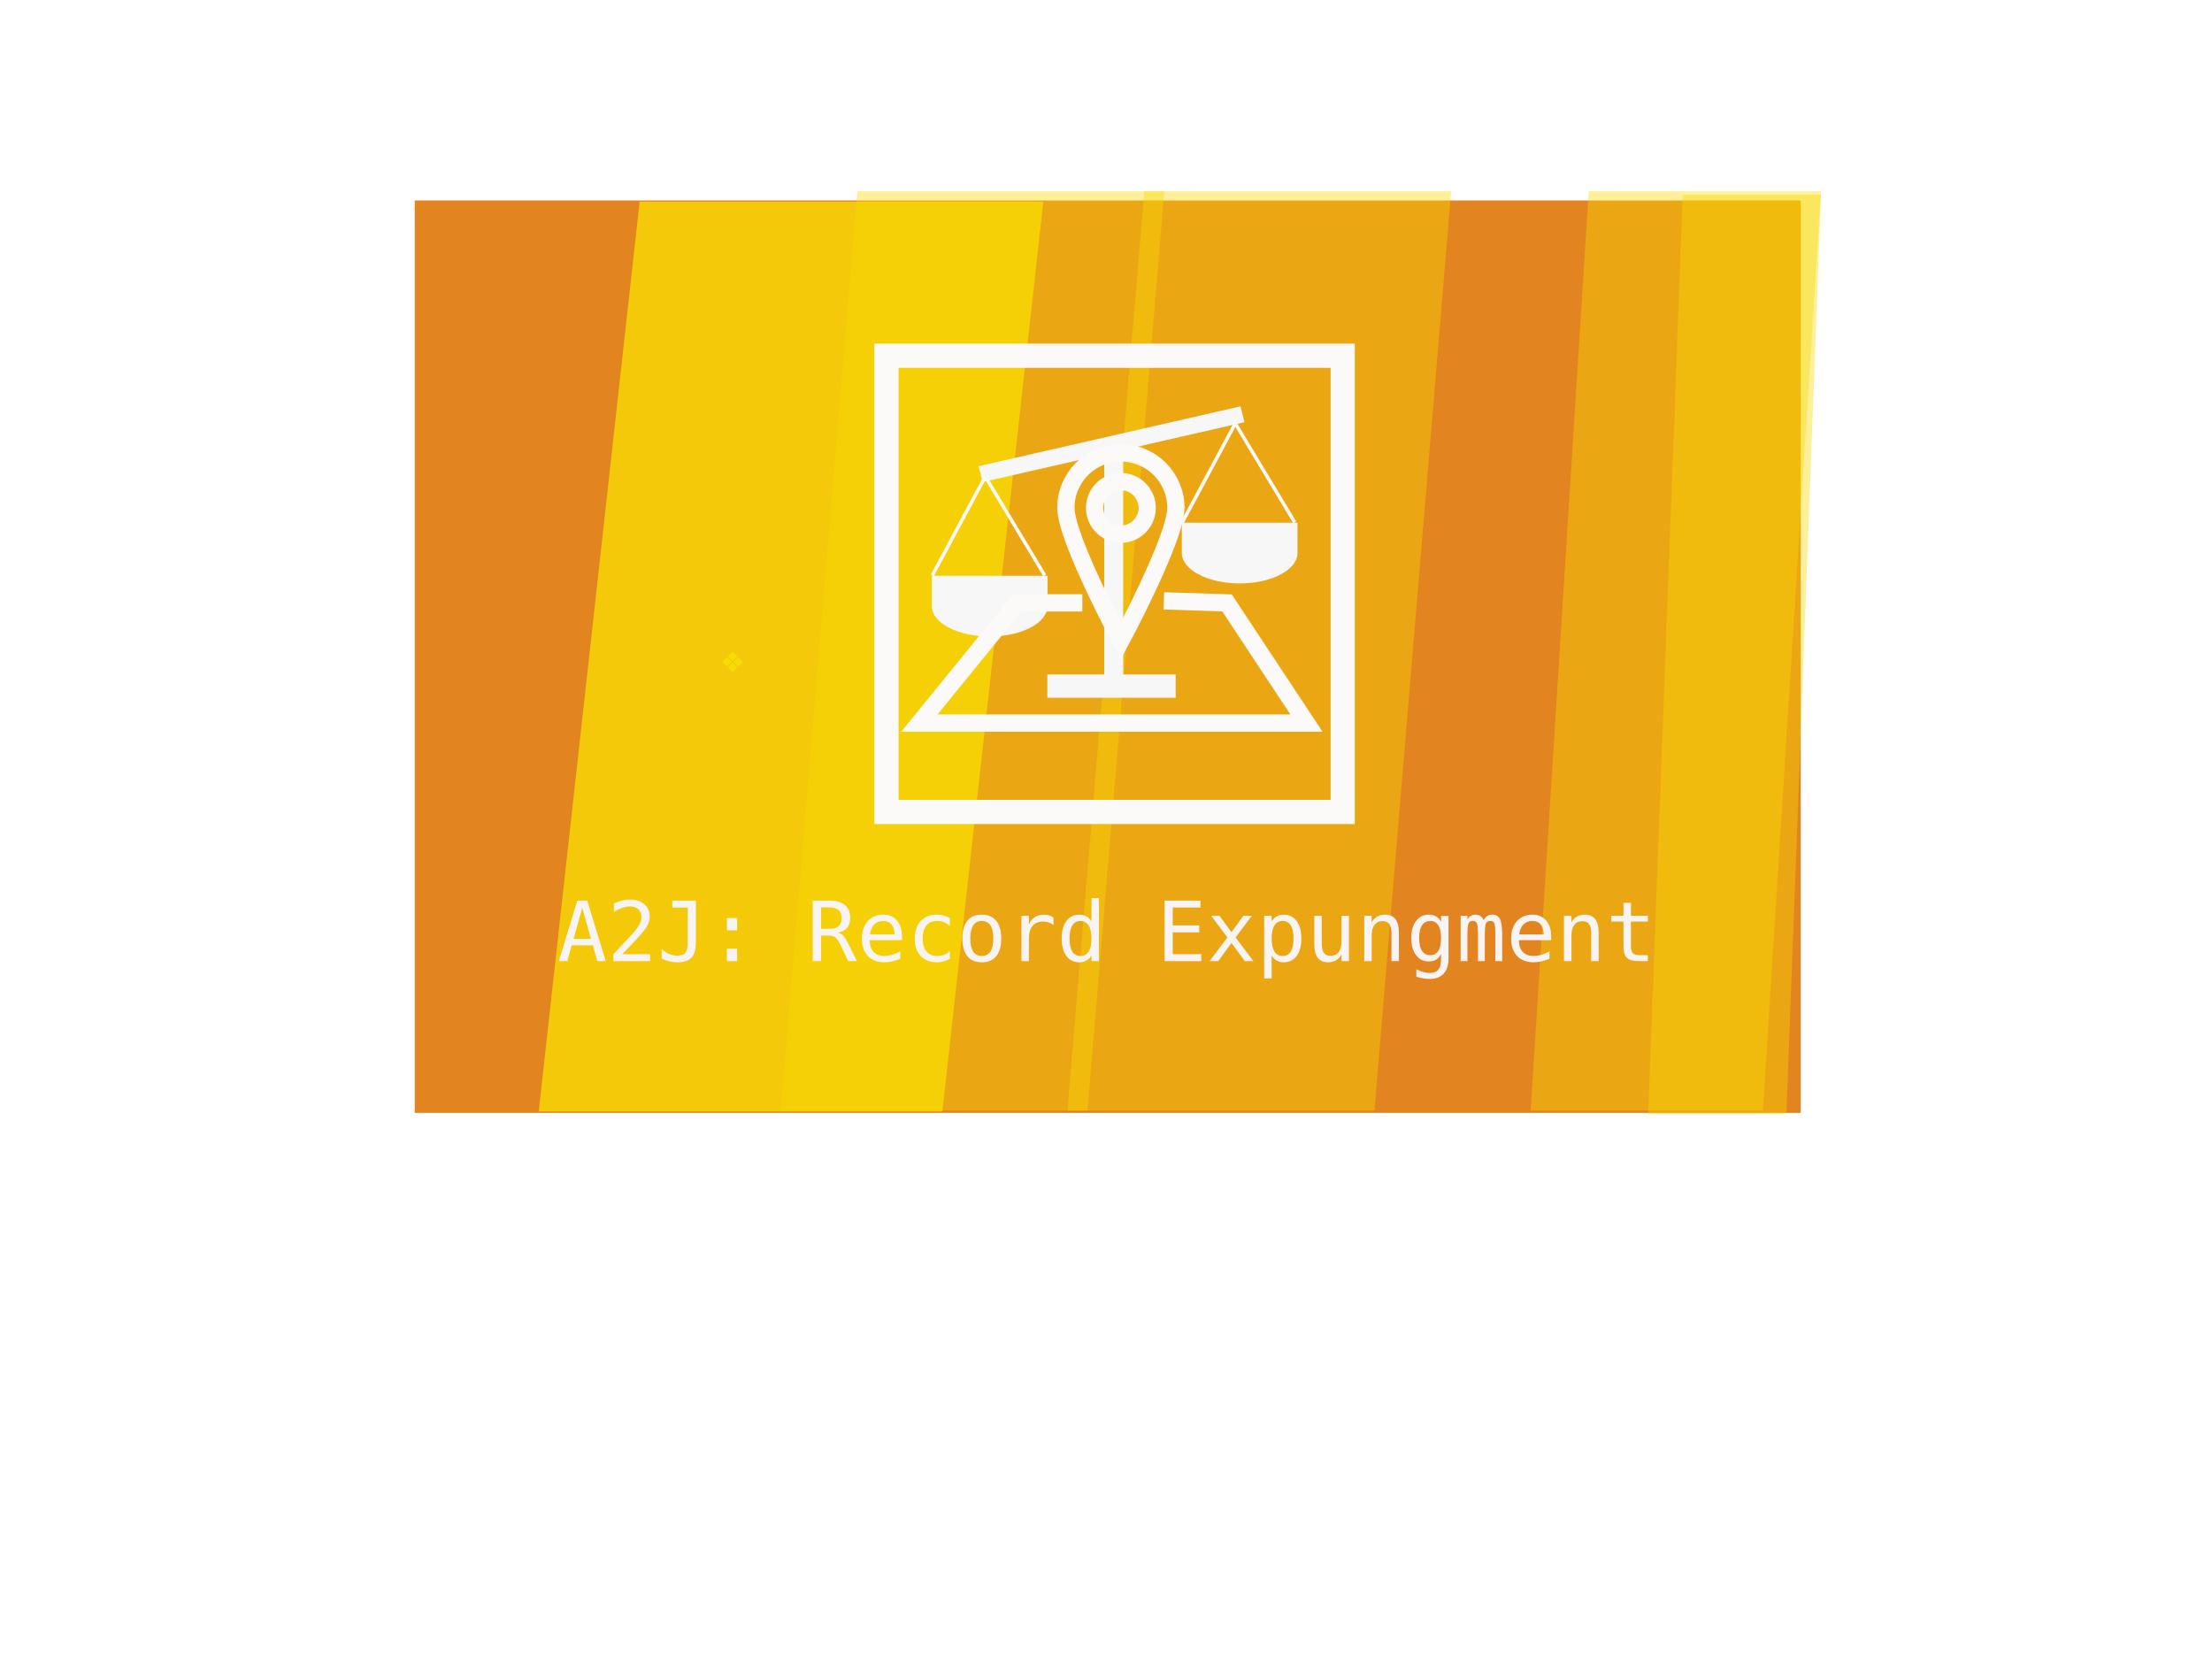
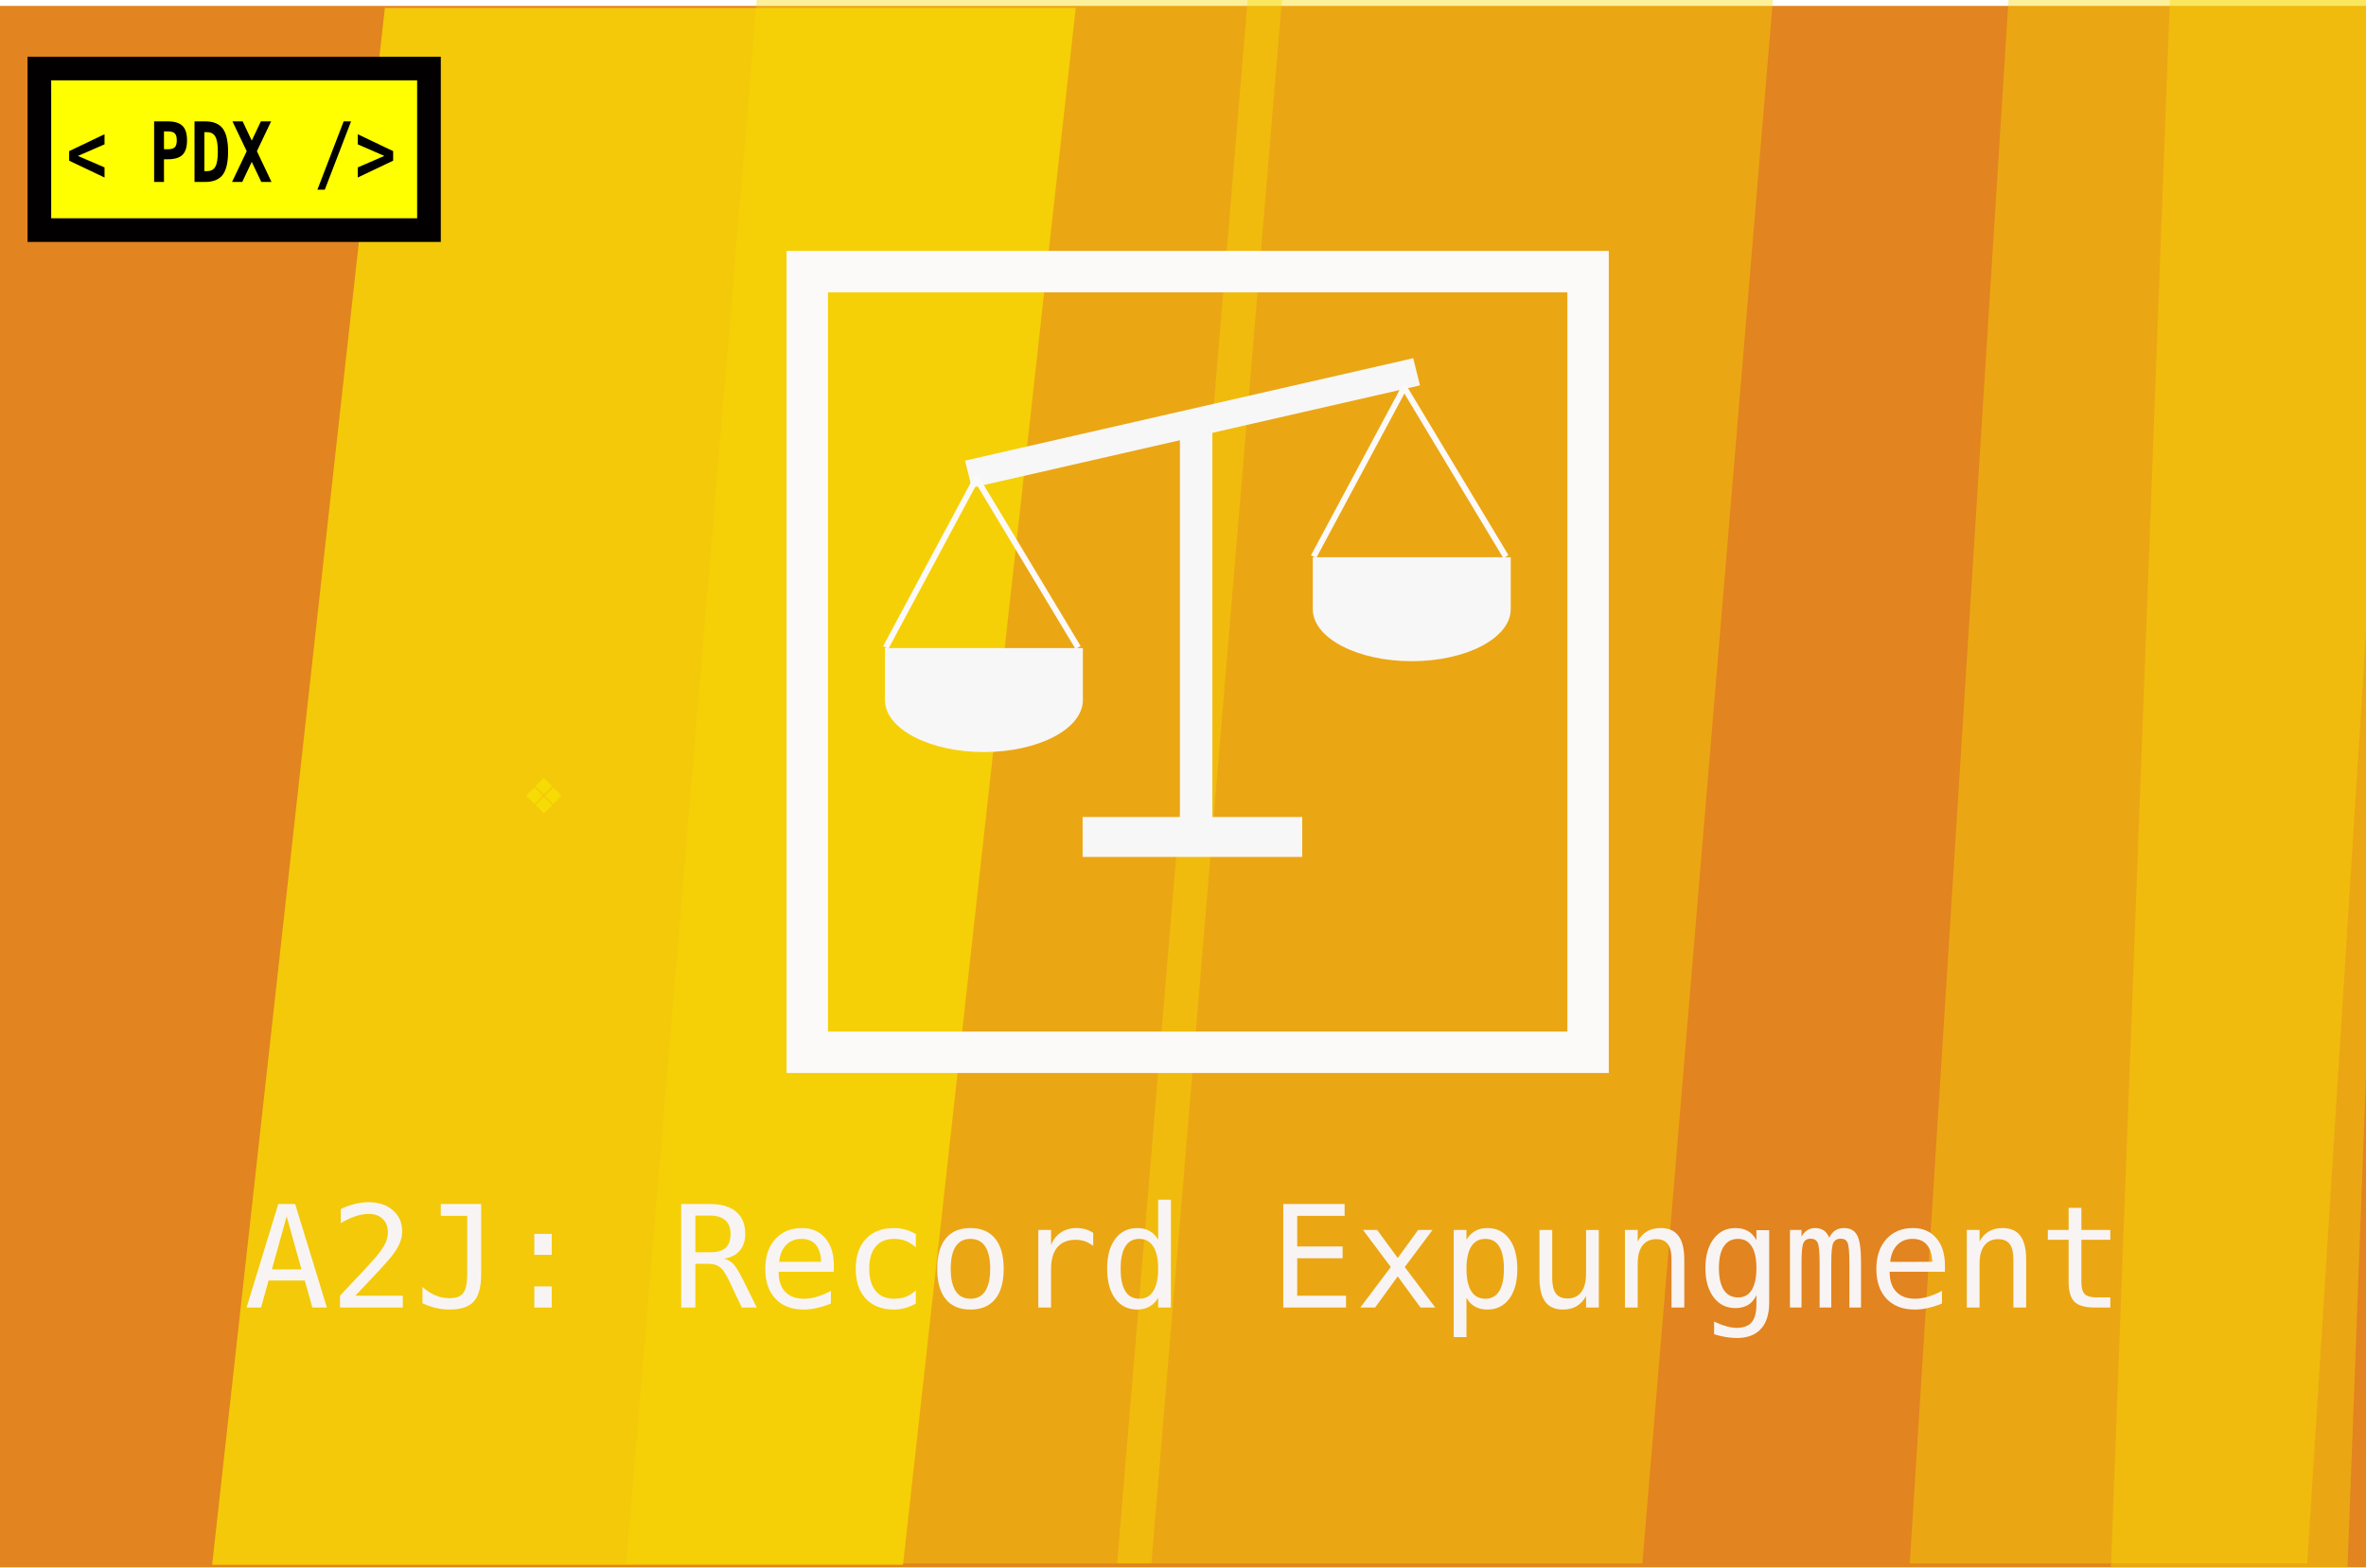
- <svg xmlns="http://www.w3.org/2000/svg" width="640" height="480">
-   <g stroke="null">
-     <rect id="svg_1" height="264" width="401" y="58" x="120" stroke-width="5" fill="#e2841f" stroke-opacity="0" stroke="#000000" />
-     <path fill="#f7db04" stroke-width="5" stroke-dasharray="null" stroke-linejoin="null" stroke-linecap="null" stroke-opacity="0" d="m442.865,321.338l16.8,-266l67.2,0l-16.8,266l-67.2,0z" id="svg_12" fill-opacity="0.4" stroke="#000000" />
-     <rect fill="#000000" stroke-width="7" stroke-dasharray="null" stroke-linejoin="null" stroke-linecap="null" x="45" y="210" width="1" height="0" id="svg_46" stroke="#f9f9f9" />
+ <svg xmlns="http://www.w3.org/2000/svg" width="400" height="265">
+   <g class="layer" stroke="null">
+     <rect fill="#e2841f" height="264" id="svg_1" stroke="#000000" stroke-opacity="0" stroke-width="5" width="401" x="0" y="1" />
+     <path d="m322.865,264.338l16.8,-266l67.2,0l-16.8,266l-67.2,0z" fill="#f7db04" fill-opacity="0.4" id="svg_12" stroke="#000000" stroke-dasharray="null" stroke-linecap="null" stroke-linejoin="null" stroke-opacity="0" stroke-width="5" />
+     <rect fill="#000000" height="0" id="svg_46" stroke="#f9f9f9" stroke-dasharray="null" stroke-linecap="null" stroke-linejoin="null" stroke-width="7" width="1" x="44" y="210" />
    <polygon fill="#2b4f07" id="svg_2" stroke="null" />
-     <path fill="#f7db04" stroke-width="5" stroke-dasharray="null" stroke-linejoin="null" stroke-linecap="null" stroke-opacity="0" d="m210.531,189.929l1.404,-1.404l1.404,1.404l-1.404,1.404l-1.404,-1.404zm-1.581,1.59l1.404,-1.404l1.404,1.404l-1.404,1.404l-1.404,-1.404zm3.192,0.029l1.404,-1.404l1.404,1.404l-1.404,1.404l-1.404,-1.404zm-1.581,1.59l1.404,-1.404l1.404,1.404l-1.404,1.404l-1.404,-1.404z" id="svg_6" stroke="#000000" />
-     <path fill="#f7db04" stroke-width="5" stroke-dasharray="null" stroke-linejoin="null" stroke-linecap="null" stroke-opacity="0" d="m155.865,321.579l29.2,-263.24l116.8,0l-29.2,263.24l-116.8,0z" fill-opacity="0.8" id="svg_14" stroke="#000000" />
-     <path fill="#f7db04" stroke-width="5" stroke-dasharray="null" stroke-linejoin="null" stroke-linecap="null" stroke-opacity="0" d="m225.865,321.338l22.2,-266l88.8,0l-22.2,266l-88.8,0z" fill-opacity="0.4" id="svg_15" stroke="#000000" />
-     <path fill="#f7db04" stroke-width="5" stroke-dasharray="null" stroke-linejoin="null" stroke-linecap="null" stroke-opacity="0" d="m308.865,321.338l22.2,-266l88.8,0l-22.2,266l-88.8,0z" fill-opacity="0.4" id="svg_17" stroke="#000000" />
-     <path fill="#f7db04" stroke-width="5" stroke-dasharray="null" stroke-linejoin="null" stroke-linecap="null" stroke-opacity="0" d="m476.865,322.338l10,-266l40,0l-10,266l-40,0z" fill-opacity="0.4" id="svg_18" stroke="#000000" />
-     <text fill="#f9f4f4" stroke-width="0" stroke-dasharray="null" stroke-linejoin="null" stroke-linecap="null" stroke-opacity="0" x="320.188" y="278.078" id="svg_72" font-size="24" font-family="Monospace" text-anchor="middle" xml:space="preserve" stroke="#000000">A2J: Record Expungment</text>
-     <rect fill="#000000" stroke-width="7" stroke-dasharray="null" stroke-linejoin="null" stroke-linecap="null" x="256.484" y="102.922" width="132" height="132" id="svg_39" fill-opacity="0" stroke="#fcf9f9" />
+     <path d="m90.531,132.929l1.404,-1.404l1.404,1.404l-1.404,1.404l-1.404,-1.404zm-1.581,1.59l1.404,-1.404l1.404,1.404l-1.404,1.404l-1.404,-1.404zm3.192,0.029l1.404,-1.404l1.404,1.404l-1.404,1.404l-1.404,-1.404zm-1.581,1.59l1.404,-1.404l1.404,1.404l-1.404,1.404l-1.404,-1.404z" fill="#f7db04" id="svg_6" stroke="#000000" stroke-dasharray="null" stroke-linecap="null" stroke-linejoin="null" stroke-opacity="0" stroke-width="5" />
+     <path d="m35.865,264.579l29.2,-263.24l116.8,0l-29.2,263.24l-116.8,0z" fill="#f7db04" fill-opacity="0.8" id="svg_14" stroke="#000000" stroke-dasharray="null" stroke-linecap="null" stroke-linejoin="null" stroke-opacity="0" stroke-width="5" />
+     <path d="m105.865,264.338l22.2,-266l88.8,0l-22.2,266l-88.8,0z" fill="#f7db04" fill-opacity="0.4" id="svg_15" stroke="#000000" stroke-dasharray="null" stroke-linecap="null" stroke-linejoin="null" stroke-opacity="0" stroke-width="5" />
+     <path d="m188.865,264.338l22.2,-266l88.8,0l-22.2,266l-88.8,0z" fill="#f7db04" fill-opacity="0.4" id="svg_17" stroke="#000000" stroke-dasharray="null" stroke-linecap="null" stroke-linejoin="null" stroke-opacity="0" stroke-width="5" />
+     <path d="m356.865,265.338l10,-266l40,0l-10,266l-40,0z" fill="#f7db04" fill-opacity="0.4" id="svg_18" stroke="#000000" stroke-dasharray="null" stroke-linecap="null" stroke-linejoin="null" stroke-opacity="0" stroke-width="5" />
+     <text fill="#f9f4f4" font-family="Monospace" font-size="24" id="svg_72" stroke="#000000" stroke-dasharray="null" stroke-linecap="null" stroke-linejoin="null" stroke-opacity="0" stroke-width="0" text-anchor="middle" x="200.188" xml:space="preserve" y="221.078">A2J: Record Expungment</text>
+     <rect fill="#000000" fill-opacity="0" height="132" id="svg_39" stroke="#fcf9f9" stroke-dasharray="null" stroke-linecap="null" stroke-linejoin="null" stroke-width="7" width="132" x="136.484" y="45.922" />
    <g id="svg_71">
-       <rect stroke="#000000" transform="matrix(0.7581567,-0.1732658,0.180516,0.727706,45.41948,90.2043) " id="svg_48" height="6.312" width="99.938" y="128.757" x="282.911" stroke-opacity="0" stroke-linecap="null" stroke-linejoin="null" stroke-dasharray="null" fill="#f7f7f7" />
-       <path stroke="#000000" id="svg_57" d="m375.406,151.223l0,8.787l0,0c0,4.853 -7.491,8.787 -16.732,8.787c-9.241,0 -16.732,-3.934 -16.732,-8.787l0,-8.787l33.463,0z" stroke-opacity="0" stroke-linecap="null" stroke-linejoin="null" stroke-dasharray="null" stroke-width="null" fill="#f7f7f7" />
-       <line stroke="#fcf9f9" id="svg_58" y2="122.189" x2="357.197" y1="151.121" x1="374.594" stroke-linecap="null" stroke-linejoin="null" stroke-dasharray="null" stroke-width="null" fill="none" />
-       <line stroke="#fcf9f9" id="svg_59" y2="122.913" x2="357.197" y1="151.121" x1="342.081" stroke-linecap="null" stroke-linejoin="null" stroke-dasharray="null" stroke-width="null" fill="none" />
-       <path stroke="#000000" id="svg_61" d="m303.073,166.582l0,8.787l0,0c0,4.853 -7.491,8.787 -16.732,8.787c-9.241,0 -16.732,-3.934 -16.732,-8.787l0,-8.787l33.463,0z" stroke-opacity="0" stroke-linecap="null" stroke-linejoin="null" stroke-dasharray="null" stroke-width="null" fill="#f7f7f7" />
-       <line stroke="#fcf9f9" id="svg_62" y2="137.548" x2="284.863" y1="166.479" x1="302.26" stroke-linecap="null" stroke-linejoin="null" stroke-dasharray="null" stroke-width="null" fill="none" />
-       <line stroke="#fcf9f9" id="svg_63" y2="138.271" x2="284.863" y1="166.479" x1="269.748" stroke-linecap="null" stroke-linejoin="null" stroke-dasharray="null" stroke-width="null" fill="none" />
-       <rect stroke="#000000" stroke-opacity="0" id="svg_65" height="70.875" width="5.484" y="127.641" x="319.484" stroke-linecap="null" stroke-linejoin="null" stroke-dasharray="null" stroke-width="0" fill="#f7f7f7" />
-       <rect id="svg_69" height="6.75" width="37.125" y="195.141" x="303.031" stroke-opacity="0" stroke-linecap="null" stroke-linejoin="null" stroke-dasharray="null" stroke-width="0" stroke="#000000" fill="#f7f7f7" />
+       <rect fill="#f7f7f7" height="6.312" id="svg_48" stroke="#000000" stroke-dasharray="null" stroke-linecap="null" stroke-linejoin="null" stroke-opacity="0" transform="matrix(0.758157 -0.173266 0.180516 0.727706 45.4195 90.2043)" width="99.938" x="150.773" y="18.967" />
+       <path d="m255.406,94.223l0,8.787l0,0c0,4.853 -7.491,8.787 -16.732,8.787c-9.241,0 -16.732,-3.934 -16.732,-8.787l0,-8.787l33.463,0z" fill="#f7f7f7" id="svg_57" stroke="#000000" stroke-dasharray="null" stroke-linecap="null" stroke-linejoin="null" stroke-opacity="0" stroke-width="null" />
+       <line fill="none" id="svg_58" stroke="#fcf9f9" stroke-dasharray="null" stroke-linecap="null" stroke-linejoin="null" stroke-width="null" x1="254.594" x2="237.197" y1="94.121" y2="65.189" />
+       <line fill="none" id="svg_59" stroke="#fcf9f9" stroke-dasharray="null" stroke-linecap="null" stroke-linejoin="null" stroke-width="null" x1="222.081" x2="237.197" y1="94.121" y2="65.913" />
+       <path d="m183.073,109.582l0,8.787l0,0c0,4.853 -7.491,8.787 -16.732,8.787c-9.241,0 -16.732,-3.934 -16.732,-8.787l0,-8.787l33.463,0z" fill="#f7f7f7" id="svg_61" stroke="#000000" stroke-dasharray="null" stroke-linecap="null" stroke-linejoin="null" stroke-opacity="0" stroke-width="null" />
+       <line fill="none" id="svg_62" stroke="#fcf9f9" stroke-dasharray="null" stroke-linecap="null" stroke-linejoin="null" stroke-width="null" x1="182.26" x2="164.863" y1="109.479" y2="80.548" />
+       <line fill="none" id="svg_63" stroke="#fcf9f9" stroke-dasharray="null" stroke-linecap="null" stroke-linejoin="null" stroke-width="null" x1="149.748" x2="164.863" y1="109.479" y2="81.271" />
+       <rect fill="#f7f7f7" height="70.875" id="svg_65" stroke="#000000" stroke-dasharray="null" stroke-linecap="null" stroke-linejoin="null" stroke-opacity="0" stroke-width="0" width="5.484" x="199.484" y="70.641" />
+       <rect fill="#f7f7f7" height="6.75" id="svg_69" stroke="#000000" stroke-dasharray="null" stroke-linecap="null" stroke-linejoin="null" stroke-opacity="0" stroke-width="0" width="37.125" x="183.031" y="138.141" />
    </g>
-     <g id="svg_24" stroke="null">
-       <path fill="#000000" stroke-width="5" stroke-dasharray="null" stroke-linejoin="null" stroke-linecap="null" fill-opacity="0" d="m313.158,174.435l-18.863,0l-28.295,34.779l112,0l-22.989,-34.779l-18.274,-0.589" id="svg_7" stroke="#fcf9f9" />
-       <path fill="#000000" stroke-width="5" stroke-dasharray="null" stroke-linejoin="null" stroke-linecap="null" fill-opacity="0" d="m324.309,131.031c-8.79,0 -15.916,7.126 -15.916,15.916c0,8.792 15.916,38.455 15.916,38.455s15.916,-29.663 15.916,-38.455c0,-8.79 -7.124,-15.916 -15.916,-15.916zm0,23.521c-4.2,0 -7.606,-3.404 -7.606,-7.606s3.406,-7.606 7.606,-7.606s7.606,3.406 7.606,7.606s-3.406,7.606 -7.606,7.606z" id="svg_9" stroke="#fcf9f9" />
+     <g id="svg_73">
+       <rect fill="#ffff00" height="65.868" id="svg_16" stroke="#020000" stroke-dasharray="null" stroke-linecap="null" stroke-linejoin="null" stroke-width="4" transform="rotate(90 39.589 25.25)" width="27.322" x="25.928" y="-7.684" />
+       <text fill="#000000" font-family="Monospace" font-size="24" font-weight="bold" id="svg_36" stroke="#020000" stroke-dasharray="null" stroke-linecap="null" stroke-linejoin="null" stroke-width="0" text-anchor="middle" transform="matrix(0.482421 0 0 0.585276 -60.8146 83.9385)" x="207.066" xml:space="preserve" y="-90.854">&lt; PDX /&gt;</text>
    </g>
  </g>
</svg>
